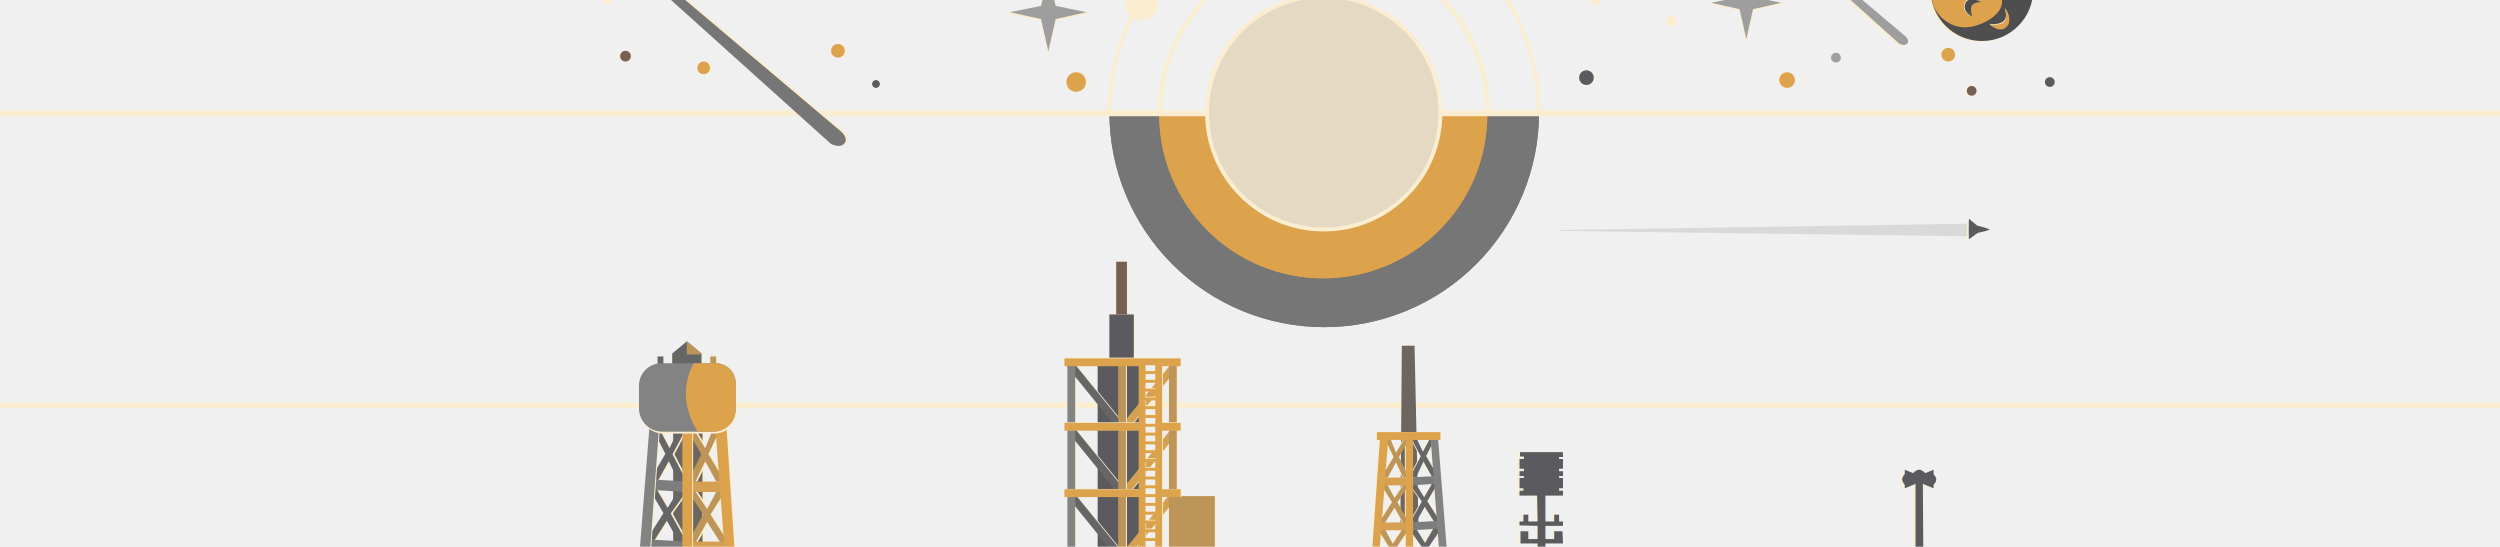
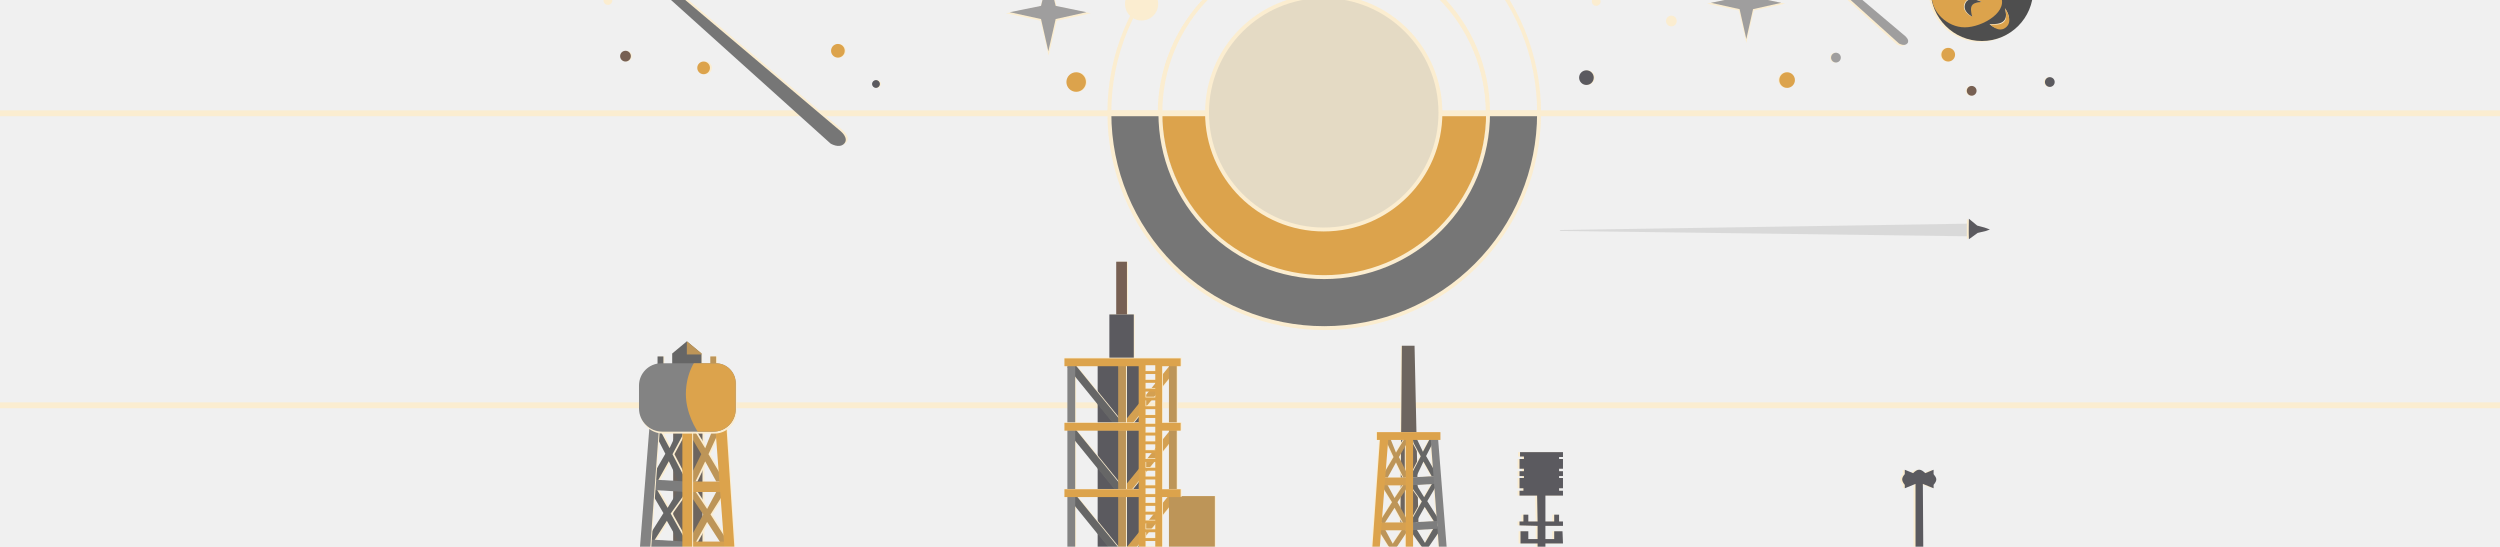
<svg xmlns="http://www.w3.org/2000/svg" width="2560" height="560" viewBox="0 0 2560 560" fill="none">
  <style>
   .floating{
        animation-name: floating;
        animation-iteration-count: infinite;
    }
    .floating.fl_1{animation-duration: 3.2s;}
    .floating.fl_2{animation-duration: 3.7s;}
    .floating.fl_3{animation-duration: 2.8s;}
    .floating.fl_4{animation-duration: 4s;}
    .floating.fl_5{animation-duration: 5s;}
    .floating.fl_6{animation-duration: 3.5s;}
    .floating.fl_7{animation-duration: 3.8s;}
    .floating.fl_8{animation-duration: 3.5s;}
    .floating.fl_9{animation-duration: 3.7s;}
    .floating.fl_10{animation-duration: 3.4s;}
    .floating.fl_11{animation-duration: 3s;}
    .floating.fl_12{animation-duration: 4.5s;}
    .floating.fl_13{animation-duration: 3.5s;}
    .floating.fl_14{animation-duration: 3.5s;}
    .floating.fl_15{animation-duration: 4.2s;}
    .floating.fl_16{animation-duration: 3.2s;}
    .floating.fl_17{animation-duration: 3.9s;}
    @keyframes floating {
        0%{transform:translateY(0); }
        50%{transform:translateY(10px);}
    }

    .rotate{
     transform-box: fill-box;
   transform-origin: top;
    display: block;
    -webkit-animation: rotating 20s linear infinite;
    animation-delay: 0.2s;
    }
       .rotate-2{
    animation-delay: 0.5s;
    animation-duration: 15s;
    }


    @-webkit-keyframes rotating {
        from{
            -webkit-transform: rotate(0deg);
        }
        to{
            -webkit-transform: rotate(360deg);
        }
}
</style>
  <g clip-path="url(#clip0_5_2722)">
    <mask id="mask0_5_2722" style="mask-type:luminance" maskUnits="userSpaceOnUse" x="0" y="0" width="2560" height="560">
      <path d="M2560 0H0V560H2560V0Z" fill="white" />
    </mask>
    <g mask="url(#mask0_5_2722)">
      <mask id="mask1_5_2722" style="mask-type:luminance" maskUnits="userSpaceOnUse" x="0" y="-45" width="2560" height="617">
        <path d="M2560 -45H0V572H2560V-45Z" fill="white" />
      </mask>
      <g mask="url(#mask1_5_2722)">
        <path d="M1572.5 556.5V572H1580.5V556.5H1598.5L1598 544H1589.5V552H1580.5V538.5H1598.5V534H1594.5V527H1589.5V534H1580.5V507.5H1598.5V502.5H1594.5V500H1598.5V489.5H1594.5V487.5H1598.5V482.5H1594.5V480H1598.5V470H1594.5V468H1598.5V463H1554.5V467.5H1558.5V470H1554V480H1558.5V482.5H1554V487.5H1558.5V489.5H1554V500H1558V502.5H1554V507.5H1572L1572.5 534H1563V527H1558V534H1554V538L1572.5 538.5V552H1563V544H1555V556.5H1572.5Z" fill="#FBEDD0" />
        <path d="M1574.5 556.5V572H1582.5V556.5H1600.5L1600 544H1591.5V552H1582.5V538.5H1600.5V534H1596.5V527H1591.5V534H1582.5V507.5H1600.5V502.5H1596.5V500H1600.5V489.5H1596.5V487.5H1600.5V482.5H1596.5V480H1600.5V470H1596.5V468H1600.5V463H1556.5V467.5H1560.5V470H1556V480H1560.5V482.5H1556V487.5H1560.5V489.5H1556V500H1560V502.5H1556V507.5H1574L1574.5 534H1565V527H1560V534H1556V538L1574.5 538.5V552H1565V544H1557V556.5H1574.5Z" fill="#5B5A5F" />
        <path d="M1959.5 495.5V572H1967.5L1967 495.5L1978 500V496.5C1982.4 491.326 1980.93 489.333 1978 485.5V481L1969.5 484.5C1964.74 479.992 1962.04 479.606 1957 484.5L1948.5 481V485.5C1944.9 489.704 1945.04 492.115 1948.5 496.5V500L1959.5 495.5Z" fill="#FBEDD0" />
        <path d="M1961.5 495.5V572H1969.5L1969 495.5L1980 500V496.5C1984.4 491.326 1982.93 489.333 1980 485.5V481L1971.5 484.5C1966.74 479.992 1964.04 479.606 1959 484.5L1950.5 481V485.5C1946.9 489.704 1947.04 492.115 1950.5 496.5V500L1961.5 495.5Z" fill="#5B5A5F" />
        <path d="M2017 229L1598 235.5L1597 236.5L2017 242V229Z" fill="#D9D9D9" />
        <path d="M2014.15 245C2013.81 238.167 2014.15 224.4 2014.15 224L2022.65 231L2030.15 233L2035.65 235L2031.65 236.5L2023.15 238.5L2014.15 245Z" fill="#FBEDD0" />
        <path d="M2016.15 245C2015.81 238.167 2016.15 224.4 2016.15 224L2024.65 231L2032.15 233L2037.65 235L2033.65 236.5L2025.15 238.5L2016.15 245Z" fill="#5B5A5F" />
        <path d="M0 415H2560" stroke="#FBEDD0" stroke-width="6" />
        <path d="M1155 268H1144V324H1155V268Z" fill="#FBEDD0" />
        <path d="M1154 268H1143V324H1154V268Z" fill="#776053" />
        <path fill-rule="evenodd" clip-rule="evenodd" d="M1162 322H1137V369H1125V569H1172V369H1162V322Z" fill="#FBEDD0" />
        <path fill-rule="evenodd" clip-rule="evenodd" d="M1161 322H1136V369H1124V569H1171V369H1161V322Z" fill="#5B5A5F" />
        <path d="M1101.05 505L1095 509.916L1145.55 572.162L1151.61 567.246L1101.05 505Z" fill="#FBEDD0" />
        <path d="M1101.05 438L1095 442.916L1145.55 505.162L1151.61 500.246L1101.05 438Z" fill="#FBEDD0" />
        <path d="M1100.05 371L1094 375.916L1144.55 438.162L1150.61 433.246L1100.05 371Z" fill="#FBEDD0" />
        <path d="M1198.93 374.241L1204.98 379.157L1157.06 438.162L1151 433.246L1198.93 374.241Z" fill="#FBEDD0" />
        <path d="M1198.93 441L1204.98 445.916L1157.06 504.921L1151 500.005L1198.93 441Z" fill="#FBEDD0" />
        <path d="M1198.93 506L1204.98 510.916L1157.06 569.921L1151 565.005L1198.93 506Z" fill="#FBEDD0" />
        <path d="M1102 373H1094V572H1102V373Z" fill="#FBEDD0" />
        <path d="M1100.05 505L1094 509.916L1144.55 572.162L1150.61 567.246L1100.05 505Z" fill="#666666" />
        <path d="M1100.05 438L1094 442.916L1144.55 505.162L1150.61 500.246L1100.05 438Z" fill="#666666" />
        <path d="M1099.05 371L1093 375.916L1143.55 438.162L1149.61 433.246L1099.05 371Z" fill="#666666" />
        <path d="M1197.93 374.241L1203.98 379.157L1156.06 438.162L1150 433.246L1197.93 374.241Z" fill="#D4A051" />
        <path d="M1197.93 441L1203.98 445.916L1156.06 504.921L1150 500.005L1197.93 441Z" fill="#D4A051" />
        <path d="M1197.93 506L1203.98 510.916L1156.06 569.921L1150 565.005L1197.93 506Z" fill="#D4A051" />
        <path d="M1101 373H1093V572H1101V373Z" fill="#838383" />
        <path fill-rule="evenodd" clip-rule="evenodd" d="M1154 373H1146V574H1154V373ZM1198 373H1206V508H1245V574H1206H1204H1198V373Z" fill="#FBEDD0" />
        <path fill-rule="evenodd" clip-rule="evenodd" d="M1153 373H1145V574H1153V373ZM1197 373H1205V508H1244V574H1205H1203H1197V373Z" fill="#BD9558" />
        <path fill-rule="evenodd" clip-rule="evenodd" d="M1166.64 366.235H1190.84H1210V374.264H1190.84V432.474H1210V440.503H1190.84V500.721H1210V508.75H1190.84V566.96H1210V578H1090V566.96H1166.64V508.75H1090V500.721H1166.64V440.503H1090V432.474H1166.64V374.264H1090V366.235H1166.64ZM1173.7 373.261H1183.7V379.261H1173.7V373.261ZM1183.7 382.261H1173.7V388.261H1183.7V382.261ZM1173.7 391.261H1183.7V397.261H1173.7V391.261ZM1183.7 400.261H1173.7V406.261H1183.7V400.261ZM1173.7 409.261H1183.7V415.261H1173.7V409.261ZM1183.7 418.261H1173.7V424.261H1183.7V418.261ZM1173.7 427.261H1183.7V433.261H1173.7V427.261ZM1183.7 436.261H1173.7V442.261H1183.7V436.261ZM1173.7 445.261H1183.7V451.261H1173.7V445.261ZM1183.7 454.261H1173.7V460.261H1183.7V454.261ZM1173.7 463.261H1183.7V469.261H1173.7V463.261ZM1183.7 472.261H1173.7V478.261H1183.7V472.261ZM1173.7 481.261H1183.7V487.261H1173.7V481.261ZM1183.7 490.261H1173.7V496.261H1183.7V490.261ZM1173.7 499.261H1183.7V505.261H1173.7V499.261ZM1183.7 508.261H1173.7V514.261H1183.7V508.261ZM1173.7 517.261H1183.7V523.261H1173.7V517.261ZM1183.7 526.261H1173.7V532.261H1183.7V526.261ZM1173.7 535.261H1183.7V541.261H1173.7V535.261ZM1183.7 544.261H1173.7V550.261H1183.7V544.261ZM1173.7 553.261H1183.7V559.261H1173.7V553.261ZM1183.7 562.261H1173.7V568.261H1183.7V562.261Z" fill="#FBEDD0" />
        <path fill-rule="evenodd" clip-rule="evenodd" d="M1166 367H1090V375H1166V433H1090V441H1166V501H1090V509H1166V567H1090V578H1209V567H1190V509H1209V501H1190V441H1209V433H1190V375H1209V367H1190H1166ZM1173 374H1183V380H1173V374ZM1183 383H1173V389H1183V383ZM1173 392H1183V398H1173V392ZM1183 401H1173V407H1183V401ZM1173 410H1183V416H1173V410ZM1183 419H1173V425H1183V419ZM1173 428H1183V434H1173V428ZM1183 437H1173V443H1183V437ZM1173 446H1183V452H1173V446ZM1183 455H1173V461H1183V455ZM1173 464H1183V470H1173V464ZM1183 473H1173V479H1183V473ZM1173 482H1183V488H1173V482ZM1183 491H1173V497H1183V491ZM1173 500H1183V506H1173V500ZM1183 509H1173V515H1183V509ZM1173 518H1183V524H1173V518ZM1183 527H1173V533H1183V527ZM1173 536H1183V542H1173V536ZM1183 545H1173V551H1183V545ZM1173 554H1183V560H1173V554ZM1183 563H1173V569H1183V563Z" fill="#DCA34C" />
        <path d="M1576 115C1576 143.891 1570.31 172.499 1559.25 199.19C1548.2 225.882 1531.99 250.135 1511.56 270.564C1491.13 290.992 1466.88 307.198 1440.19 318.254C1413.5 329.31 1384.89 335 1356 335C1327.11 335 1298.5 329.31 1271.81 318.254C1245.12 307.197 1220.87 290.992 1200.44 270.563C1180.01 250.135 1163.8 225.882 1152.75 199.19C1141.69 172.499 1136 143.891 1136 115H1189.95C1189.95 136.806 1194.24 158.399 1202.59 178.546C1210.93 198.692 1223.16 216.997 1238.58 232.417C1254 247.836 1272.31 260.068 1292.45 268.413C1312.6 276.757 1334.19 281.053 1356 281.053C1377.81 281.053 1399.4 276.757 1419.55 268.413C1439.69 260.068 1458 247.836 1473.42 232.417C1488.84 216.998 1501.07 198.692 1509.41 178.546C1517.76 158.399 1522.05 136.806 1522.05 115H1576Z" fill="#767676" />
        <path class="rotate" d="M1576 115C1576 143.891 1570.31 172.499 1559.25 199.19C1548.2 225.882 1531.99 250.135 1511.56 270.564C1491.13 290.992 1466.88 307.198 1440.19 318.254C1413.5 329.31 1384.89 335 1356 335C1327.11 335 1298.5 329.31 1271.81 318.254C1245.12 307.197 1220.87 290.992 1200.44 270.563C1180.01 250.135 1163.8 225.882 1152.75 199.19C1141.69 172.499 1136 143.891 1136 115H1189.95C1189.95 136.806 1194.24 158.399 1202.59 178.546C1210.93 198.692 1223.16 216.997 1238.58 232.417C1254 247.836 1272.31 260.068 1292.45 268.413C1312.6 276.757 1334.19 281.053 1356 281.053C1377.81 281.053 1399.4 276.757 1419.55 268.413C1439.69 260.068 1458 247.836 1473.42 232.417C1488.84 216.998 1501.07 198.692 1509.41 178.546C1517.76 158.399 1522.05 136.806 1522.05 115H1576Z" fill="#767676" />
        <path d="M1576 115C1576 86.109 1570.31 57.501 1559.25 30.81C1548.2 4.118 1531.99 -20.135 1511.56 -40.563C1491.13 -60.992 1466.88 -77.197 1440.19 -88.253C1413.5 -99.309 1384.89 -105 1356 -105C1327.11 -105 1298.5 -99.309 1271.81 -88.253C1245.12 -77.197 1220.87 -60.992 1200.44 -40.563C1180.01 -20.134 1163.8 4.118 1152.75 30.81C1141.69 57.501 1136 86.109 1136 115H1188.23C1188.23 92.969 1192.57 71.153 1201 50.799C1209.44 30.445 1221.79 11.95 1237.37 -3.628C1252.95 -19.207 1271.44 -31.564 1291.8 -39.995C1312.15 -48.426 1333.97 -52.766 1356 -52.766C1378.03 -52.766 1399.85 -48.426 1420.2 -39.995C1440.56 -31.564 1459.05 -19.207 1474.63 -3.628C1490.21 11.95 1502.56 30.445 1511 50.799C1519.43 71.153 1523.77 92.969 1523.77 115H1576Z" stroke="#FBEDD0" stroke-width="4" />
-         <path d="M1523 117C1523 139.062 1518.65 160.908 1510.21 181.291C1501.77 201.674 1489.39 220.194 1473.79 235.794C1458.19 251.394 1439.67 263.769 1419.29 272.212C1398.91 280.655 1377.06 285 1355 285C1332.94 285 1311.09 280.655 1290.71 272.212C1270.33 263.769 1251.81 251.394 1236.21 235.794C1220.61 220.194 1208.23 201.674 1199.79 181.291C1191.35 160.908 1187 139.062 1187 117H1239.96C1239.96 132.108 1242.93 147.068 1248.71 161.025C1254.5 174.983 1262.97 187.665 1273.65 198.348C1284.33 209.031 1297.02 217.505 1310.97 223.286C1324.93 229.068 1339.89 232.043 1355 232.044C1370.11 232.044 1385.07 229.068 1399.03 223.286C1412.98 217.505 1425.67 209.031 1436.35 198.348C1447.03 187.665 1455.5 174.983 1461.29 161.025C1467.07 147.068 1470.04 132.108 1470.04 117H1523Z" fill="#DCA34C" />
-         <path class="rotate rotate-2" d="M1523 117C1523 139.062 1518.65 160.908 1510.21 181.291C1501.77 201.674 1489.39 220.194 1473.79 235.794C1458.19 251.394 1439.67 263.769 1419.29 272.212C1398.91 280.655 1377.06 285 1355 285C1332.94 285 1311.09 280.655 1290.71 272.212C1270.33 263.769 1251.81 251.394 1236.21 235.794C1220.61 220.194 1208.23 201.674 1199.79 181.291C1191.35 160.908 1187 139.062 1187 117H1239.96C1239.96 132.108 1242.93 147.068 1248.71 161.025C1254.5 174.983 1262.97 187.665 1273.65 198.348C1284.33 209.031 1297.02 217.505 1310.97 223.286C1324.93 229.068 1339.89 232.043 1355 232.044C1370.11 232.044 1385.07 229.068 1399.03 223.286C1412.98 217.505 1425.67 209.031 1436.35 198.348C1447.03 187.665 1455.5 174.983 1461.29 161.025C1467.07 147.068 1470.04 132.108 1470.04 117H1523Z" fill="#DCA34C" />
+         <path d="M1522 115C1522 137.062 1517.7 158.908 1509.36 179.291C1501.02 199.674 1488.79 218.194 1473.38 233.794C1457.96 249.394 1439.66 261.769 1419.52 270.212C1399.39 278.655 1377.8 283 1356 283C1334.2 283 1312.61 278.655 1292.48 270.212C1272.34 261.769 1254.04 249.394 1238.62 233.794C1223.21 218.194 1210.98 199.674 1202.64 179.291C1194.3 158.908 1190 137.062 1190 115H1242.33C1242.33 130.108 1245.26 145.068 1250.98 159.025C1256.7 172.983 1265.07 185.665 1275.62 196.348C1286.17 207.031 1298.71 215.505 1312.49 221.286C1326.29 227.068 1341.07 230.043 1356 230.044C1370.93 230.044 1385.71 227.068 1399.51 221.286C1413.29 215.505 1425.83 207.031 1436.38 196.348C1446.93 185.665 1455.3 172.983 1461.02 159.025C1466.74 145.068 1469.67 130.108 1469.67 115H1522Z" fill="#DCA34C" />
+         <path class="rotate rotate-2" d="M1522 115C1522 137.062 1517.7 158.908 1509.36 179.291C1501.02 199.674 1488.79 218.194 1473.38 233.794C1457.96 249.394 1439.66 261.769 1419.52 270.212C1399.39 278.655 1377.8 283 1356 283C1334.2 283 1312.61 278.655 1292.48 270.212C1272.34 261.769 1254.04 249.394 1238.62 233.794C1223.21 218.194 1210.98 199.674 1202.64 179.291C1194.3 158.908 1190 137.062 1190 115H1242.33C1242.33 130.108 1245.26 145.068 1250.98 159.025C1256.7 172.983 1265.07 185.665 1275.62 196.348C1286.17 207.031 1298.71 215.505 1312.49 221.286C1326.29 227.068 1341.07 230.043 1356 230.044C1370.93 230.044 1385.71 227.068 1399.51 221.286C1413.29 215.505 1425.83 207.031 1436.38 196.348C1446.93 185.665 1455.3 172.983 1461.02 159.025C1466.74 145.068 1469.67 130.108 1469.67 115H1522Z" fill="#DCA34C" />
        <path d="M1187 116C1187 71.444 1204.7 28.712 1236.21 -2.794C1267.71 -34.3 1310.44 -52 1355 -52C1399.56 -52 1442.29 -34.3 1473.79 -2.794C1505.3 28.712 1523 71.444 1523 116H1472.6C1472.6 84.811 1460.21 54.899 1438.16 32.844C1416.1 10.79 1386.19 -1.6 1355 -1.6C1323.81 -1.6 1293.9 10.79 1271.84 32.844C1249.79 54.898 1237.4 84.811 1237.4 116H1187Z" stroke="#FBEDD0" stroke-width="3" />
        <path d="M721.328 437H691.328V575H721.328V437Z" fill="#FBEDD0" />
        <path d="M719.328 437H689.328V575H719.328V437Z" fill="#6D655F" />
        <path d="M727.472 465.066L736.155 446.363L737.491 439.016H732.148L724.132 459.055L712.777 440.352L709.437 439.016L708.769 445.695L720.124 465.066L710.105 485.105V493.121H714.113L724.132 472.414L735.487 493.121H740.831L742.167 489.781L727.472 465.066Z" fill="#FBEDD0" />
        <path d="M690.637 465.098L700.398 446.934L702.16 439.677L696.826 439.365L687.654 458.901L677.41 439.568L674.154 438.039L673.097 444.668L683.302 464.669L672.13 484.089L671.663 492.09L675.663 492.324L686.874 472.238L697.002 493.572L702.336 493.884L703.865 490.628L690.637 465.098Z" fill="#FBEDD0" />
        <path d="M729.556 526.815L741.499 507.816L739.976 499.8L736.823 501.185L726.083 521.175L712.777 501.185L710.8 499.8L709.437 507.816L722.128 526.815L710.105 548.561V556.577L714.113 555.909L726.083 534.435L739.495 555.241L743.449 555.909L745.507 551.901L729.556 526.815Z" fill="#FBEDD0" />
        <path d="M688.774 525.875L701.806 507.605L700.753 499.514L697.525 500.713L685.636 520.042L673.519 499.31L671.626 497.811L669.798 505.734L681.359 525.442L668.087 546.449L667.619 554.45L671.659 554.018L684.862 533.279L697.037 554.832L700.945 555.73L703.233 551.849L688.774 525.875Z" fill="#FBEDD0" />
        <path d="M725.472 465.066L734.155 446.363L735.491 439.016H730.148L722.132 459.054L710.777 440.352L707.437 439.016L706.769 445.695L718.124 465.066L708.105 485.105V493.12H712.113L722.132 472.414L733.487 493.12H738.831L740.167 489.781L725.472 465.066Z" fill="#BD9558" />
        <path d="M688.637 465.097L698.398 446.933L700.16 439.676L694.826 439.364L685.654 458.901L675.41 439.567L672.154 438.039L671.097 444.668L681.302 464.669L670.13 484.088L669.663 492.09L673.663 492.324L684.874 472.238L695.002 493.572L700.336 493.884L701.865 490.628L688.637 465.097Z" fill="#666666" />
        <path d="M727.556 526.815L739.499 507.815L737.976 499.8L734.823 501.185L724.083 521.175L710.777 501.185L708.8 499.8L707.437 507.815L720.128 526.815L708.105 548.561V556.576L712.113 555.908L724.083 534.435L737.495 555.24L741.449 555.908L743.507 551.901L727.556 526.815Z" fill="#BD9558" />
        <path d="M686.774 525.875L699.806 507.605L698.753 499.514L695.525 500.713L683.636 520.041L671.519 499.309L669.626 497.811L667.798 505.733L679.359 525.441L666.087 546.448L665.619 554.45L669.659 554.017L682.862 533.279L695.037 554.832L698.945 555.73L701.233 551.849L686.774 525.875Z" fill="#666666" />
        <path d="M708.105 554.573H742.839V565.26H708.105V554.573Z" fill="#D5A051" />
        <path d="M665.736 552.45L700.411 554.477L699.787 565.146L665.113 563.119L665.736 552.45Z" fill="#7D7D7D" />
        <path d="M706.769 493.12H741.503V503.808H706.769V493.12Z" fill="#D5A051" />
        <path d="M667.989 491.025L702.664 493.052L702.04 503.721L667.366 501.694L667.989 491.025Z" fill="#7D7D7D" />
        <path d="M665.688 577L675.707 439.683L666.328 433.5L655 577H665.688Z" fill="#FBEDD0" />
        <path d="M664.688 577L674.707 439.683L665.328 433.5L654 577H664.688Z" fill="#838383" />
        <path d="M745.175 441.687L754.53 584.002H744.511L733.329 435.5L709.773 438.5V584.002H699.754V437.5L669.329 436.5L662.348 431H749.183L745.175 433V441.687Z" fill="#FBEDD0" />
        <path d="M744.175 441.687L753.53 584.002H743.511L732.329 435.5L708.773 438.5V584.002H698.754V437.5L668.329 436.5L661.348 431H748.183L744.175 433V441.687Z" fill="#DCA34C" />
        <path d="M734.328 365H728.328V378H734.328V365Z" fill="#FBEDD0" />
        <path d="M733.328 365H727.328V378H733.328V365Z" fill="#BD9558" />
        <path d="M680.328 365H674.328V378H680.328V365Z" fill="#FBEDD0" />
        <path d="M679.328 365H673.328V378H679.328V365Z" fill="#666666" />
        <path d="M689 361.765L704 350L719 361.765V374H689V361.765Z" fill="#FBEDD0" />
        <path d="M688.328 362L703.328 349.5L718.328 362V375H688.328V362Z" fill="#666666" />
        <mask id="mask2_5_2722" style="mask-type:alpha" maskUnits="userSpaceOnUse" x="688" y="349" width="31" height="26">
          <path d="M688.328 362L703.328 349.5L718.328 362V375H688.328V362Z" fill="#666666" />
        </mask>
        <g mask="url(#mask2_5_2722)">
          <path d="M703.328 363V348L720.328 363H703.328Z" fill="#BD9558" />
        </g>
+         <path d="M1576 116C1576 144.891 1570.31 173.499 1559.25 200.19C1548.2 226.882 1531.99 251.135 1511.56 271.563C1491.13 291.992 1466.88 308.197 1440.19 319.253C1413.5 330.31 1384.89 336 1356 336C1327.11 336 1298.5 330.309 1271.81 319.253C1245.12 308.197 1220.87 291.992 1200.44 271.563C1180.01 251.135 1163.8 226.882 1152.75 200.19C1141.69 173.499 1136 144.891 1136 116H1188.23C1188.23 138.031 1192.57 159.847 1201 180.201C1209.44 200.555 1221.79 219.05 1237.37 234.628C1252.95 250.207 1271.44 262.564 1291.8 270.995C1312.15 279.426 1333.97 283.766 1356 283.766C1378.03 283.766 1399.85 279.426 1420.2 270.995C1440.56 262.564 1459.05 250.207 1474.63 234.628C1490.21 219.05 1502.56 200.556 1511 180.201C1519.43 159.847 1523.77 138.031 1523.77 116H1576Z" stroke="#FBEDD0" stroke-width="4" />
        <path d="M655.328 396.826C655.328 384.22 665.548 374 678.154 374H734.039C745.244 374 754.328 383.084 754.328 394.29V409V421.174C754.328 433.78 744.109 444 731.502 444H679.169C666.002 444 655.328 433.326 655.328 420.159V409V396.826Z" fill="#FBEDD0" />
        <path d="M654.328 394.826C654.328 382.22 664.548 372 677.154 372H733.038C744.244 372 753.328 381.084 753.328 392.29V407V419.174C753.328 431.78 743.108 442 730.502 442H678.169C665.002 442 654.328 431.326 654.328 418.159V407V394.826Z" fill="#838383" />
        <mask id="mask3_5_2722" style="mask-type:alpha" maskUnits="userSpaceOnUse" x="654" y="372" width="100" height="70">
          <path d="M654.328 394.826C654.328 382.22 664.548 372 677.154 372H733.038C744.244 372 753.328 381.084 753.328 392.29V407V419.174C753.328 431.78 743.108 442 730.502 442H678.169C665.002 442 654.328 431.326 654.328 418.159V407V394.826Z" fill="#838383" />
        </mask>
        <g mask="url(#mask3_5_2722)">
          <path d="M756.328 441.5V372C745.828 367.5 723.828 359 719.828 361C714.828 363.5 702.328 379.5 702.328 403.5C702.328 422.7 712.328 439.833 717.328 446L756.328 441.5Z" fill="#DCA34C" />
        </g>
        <path d="M0 116H2560" stroke="#FBEDD0" stroke-width="6" />
        <path d="M1355.5 235C1421.5 235 1475 181.498 1475 115.5C1475 49.502 1421.5 -4 1355.5 -4C1289.5 -4 1236 49.502 1236 115.5C1236 181.498 1289.5 235 1355.5 235Z" fill="#E4DAC4" stroke="#FBEDD0" stroke-width="4" />
        <path d="M1434.5 354.5L1433 536.5H1451.5L1447.5 354.5H1434.5Z" fill="#FBEDD0" />
        <path d="M1435.5 354L1434 536H1452.5L1448.5 354H1435.5Z" fill="#6D655F" />
        <path d="M1426 468L1419.5 454L1418.5 448.5H1422.5L1428.5 463.5L1437 449.5L1439.5 448.5L1440 453.5L1431.5 468L1439 483V489H1436L1428.5 473.5L1420 489H1416L1415 486.5L1426 468Z" fill="#FBEDD0" />
        <path d="M1453.83 467.284L1446.52 453.687L1445.2 448.255L1449.19 448.021L1456.06 462.646L1463.73 448.173L1466.17 447.029L1466.96 451.991L1459.32 466.963L1467.68 481.5L1468.03 487.489L1465.04 487.664L1456.64 472.629L1449.06 488.598L1445.07 488.832L1443.92 486.394L1453.83 467.284Z" fill="#FBEDD0" />
        <path d="M1424.44 514.222L1415.5 500L1416.64 494L1419 495.037L1427.04 510L1437 495.037L1438.48 494L1439.5 500L1430 514.222L1439 530.5V536.5L1436 536L1427.04 519.926L1417 535.5L1414.04 536L1412.5 533L1424.44 514.222Z" fill="#FBEDD0" />
        <path d="M1454.97 513.518L1445.21 499.842L1446 493.786L1448.42 494.683L1457.32 509.152L1466.39 493.633L1467.8 492.511L1469.17 498.441L1460.52 513.194L1470.45 528.919L1470.8 534.908L1467.78 534.584L1457.9 519.061L1448.78 535.194L1445.86 535.866L1444.14 532.961L1454.97 513.518Z" fill="#FBEDD0" />
        <path d="M1422.27 561.469L1412.33 545.667L1413.6 539L1416.22 540.152L1425.16 556.778L1436.22 540.152L1437.87 539L1439 545.667L1428.44 561.469L1437.87 579L1436.22 582.333L1434 581.5L1425.16 567.807L1417 580L1412.33 582.333H1409L1422.27 561.469Z" fill="#FBEDD0" />
        <path d="M1455.56 560.812L1444.72 545.616L1445.59 538.887L1448.28 539.884L1458.17 555.96L1468.24 538.716L1469.82 537.47L1474 542.5L1461.72 560.451L1472.15 577.402L1470.71 580.826L1468.44 580.123L1458.81 566.97L1451.38 579.618L1446.86 582.22L1443.53 582.415L1455.56 560.812Z" fill="#FBEDD0" />
        <path d="M1439 535H1413V543H1439V535Z" fill="#FBEDD0" />
        <path d="M1470.72 533.411L1444.76 534.929L1445.23 542.915L1471.18 541.398L1470.72 533.411Z" fill="#FBEDD0" />
        <path d="M1440 489H1414V497H1440V489Z" fill="#FBEDD0" />
        <path d="M1469.03 487.431L1443.07 488.949L1443.54 496.935L1469.49 495.418L1469.03 487.431Z" fill="#FBEDD0" />
        <path d="M1473.5 574.5L1464 449L1471.5 448L1481.5 574.5H1473.5Z" fill="#FBEDD0" />
        <path d="M1412 450.5L1403.5 572H1411L1420.5 450.5H1438.5V572H1446V450.5H1474V442.5H1409V450.5H1412Z" fill="#FBEDD0" />
        <path d="M1427 468L1420.5 454L1419.5 448.5H1423.5L1429.5 463.5L1438 449.5L1440.5 448.5L1441 453.5L1432.5 468L1440 483V489H1437L1429.5 473.5L1421 489H1417L1416 486.5L1427 468Z" fill="#BD9558" />
        <path d="M1454.83 467.284L1447.52 453.687L1446.2 448.255L1450.19 448.021L1457.06 462.646L1464.73 448.173L1467.17 447.029L1467.96 451.991L1460.32 466.963L1468.68 481.5L1469.03 487.489L1466.04 487.664L1457.64 472.629L1450.06 488.598L1446.07 488.832L1444.92 486.394L1454.83 467.284Z" fill="#666666" />
        <path d="M1425.44 514.222L1416.5 500L1417.64 494L1420 495.037L1428.04 510L1438 495.037L1439.48 494L1440.5 500L1431 514.222L1440 530.5V536.5L1437 536L1428.04 519.926L1418 535.5L1415.04 536L1413.5 533L1425.44 514.222Z" fill="#BD9558" />
        <path d="M1455.97 513.518L1446.21 499.842L1447 493.786L1449.42 494.683L1458.32 509.152L1467.39 493.633L1468.8 492.511L1470.17 498.441L1461.52 513.194L1471.45 528.919L1471.8 534.908L1468.78 534.584L1458.9 519.061L1449.78 535.194L1446.86 535.866L1445.14 532.961L1455.97 513.518Z" fill="#666666" />
        <path d="M1423.27 561.469L1413.33 545.667L1414.6 539L1417.22 540.152L1426.16 556.778L1437.22 540.152L1438.87 539L1440 545.667L1429.44 561.469L1438.87 579L1437.22 582.333L1435 581.5L1426.16 567.807L1418 580L1413.33 582.333H1410L1423.27 561.469Z" fill="#BD9558" />
        <path d="M1456.56 560.812L1445.72 545.616L1446.59 538.887L1449.28 539.884L1459.17 555.96L1469.24 538.716L1470.82 537.47L1475 542.5L1462.72 560.451L1473.15 577.402L1471.71 580.826L1469.44 580.123L1459.81 566.97L1452.38 579.618L1447.86 582.22L1444.53 582.415L1456.56 560.812Z" fill="#666666" />
        <path d="M1440 535H1414V543H1440V535Z" fill="#D5A051" />
        <path d="M1471.72 533.411L1445.76 534.929L1446.23 542.915L1472.18 541.398L1471.72 533.411Z" fill="#7D7D7D" />
        <path d="M1441 489H1415V497H1441V489Z" fill="#D5A051" />
        <path d="M1470.03 487.431L1444.07 488.949L1444.54 496.935L1470.49 495.418L1470.03 487.431Z" fill="#7D7D7D" />
        <path d="M1474.5 574.5L1465 449L1472.5 448L1482.5 574.5H1474.5Z" fill="#838383" />
        <path d="M1413 450.5L1404.5 572H1412L1421.5 450.5H1439.5V572H1447V450.5H1475V442.5H1410V450.5H1413Z" fill="#DCA34C" />
        <path d="M1942.57 45.521L1843 -44H1851.78L1948.93 37.961C1948.93 37.961 1954.07 42.195 1951.05 45.521C1948.02 48.848 1942.57 45.521 1942.57 45.521Z" fill="#FBEDD0" />
        <path d="M1944.57 44.521L1845 -45H1853.78L1950.93 36.961C1950.93 36.961 1956.07 41.195 1953.05 44.521C1950.02 47.848 1944.57 44.521 1944.57 44.521Z" fill="#9F9E9E" />
        <path class="fallingStar fall-1" d="M852.5 146L688 -2H702.5L863 133.5C863 133.5 871.5 140.5 866.5 146C861.5 151.5 852.5 146 852.5 146Z" fill="#FBEDD0" />
        <path class="fallingStar fall-1" d="M850.5 147L686 -1H700.5L861 134.5C861 134.5 869.5 141.5 864.5 147C859.5 152.5 850.5 147 850.5 147Z" fill="#767676" />
        <path class="floating fl_6" d="M1073.78 57L1065.46 21.196L1030 13.601L1065.46 6.549L1073.78 -26L1082.09 6.549L1117 13.601L1082.09 21.196L1073.78 57Z" fill="#FBEDD0" />
        <path class="floating fl_6" d="M1073.5 52.5L1066 19.5L1034 12.5L1066 6L1073.5 -24L1081 6L1112.5 12.5L1081 19.5L1073.5 52.5Z" fill="#9F9E9E" />
        <path class="floating fl_12" d="M1788.25 44L1780.61 10.784L1748 3.739L1780.61 -2.804L1788.25 -33L1795.9 -2.804L1828 3.739L1795.9 10.784L1788.25 44Z" fill="#FBEDD0" />
        <path class="floating fl_12" d="M1788.23 40L1781.35 9.373L1752 2.876L1781.35 -3.157L1788.23 -31L1795.11 -3.157L1824 2.876L1795.11 9.373L1788.23 40Z" fill="#9F9E9E" />
        <path d="M2027.5 43C2056.49 43 2080 19.495 2080 -9.5C2080 -38.495 2056.49 -62 2027.5 -62C1998.51 -62 1975 -38.495 1975 -9.5C1975 19.495 1998.51 43 2027.5 43Z" fill="#FBEDD0" />
        <path d="M2029.5 42C2058.49 42 2082 18.495 2082 -10.5C2082 -39.495 2058.49 -63 2029.5 -63C2000.51 -63 1977 -39.495 1977 -10.5C1977 18.495 2000.51 42 2029.5 42Z" fill="#4E4E4E" />
        <mask id="mask4_5_2722" style="mask-type:alpha" maskUnits="userSpaceOnUse" x="1977" y="-63" width="105" height="105">
          <path d="M2029.5 42C2058.49 42 2082 18.495 2082 -10.5C2082 -39.495 2058.49 -63 2029.5 -63C2000.51 -63 1977 -39.495 1977 -10.5C1977 18.495 2000.51 42 2029.5 42Z" fill="#4E4E4E" />
        </mask>
        <g mask="url(#mask4_5_2722)">
          <path d="M2047.5 -6C2059 11 2030.23 28 2012 28C1993.77 28 1978 12.016 1978 -4C1978 -20.016 1992.77 -33 2011 -33C2029.23 -33 2047.5 -22.016 2047.5 -6Z" fill="#DCA34C" />
          <path d="M2029 1.755C2018.5 2.561 2015.89 5.563 2019.07 17C2019.07 17 2008.09 11.918 2011.75 3.279C2015.41 -5.36 2029 1.755 2029 1.755Z" fill="#FBEDD0" />
          <path d="M2029 2C2018.96 2.794 2016.46 5.747 2019.5 17C2019.5 17 2009 12 2012.5 3.5C2016 -5 2029 2 2029 2Z" fill="#4E4E4E" />
          <path d="M2053.03 8.355C2055.77 17.792 2054.48 25.886 2037.21 24.529C2037.21 24.529 2045.97 33.375 2053.95 26.554C2061.92 19.732 2053.03 8.355 2053.03 8.355Z" fill="#FBEDD0" />
          <path d="M2053 8.5C2056 18.524 2055 27 2038 25C2038 25 2046.9 34.601 2054.5 27.685C2062.11 20.77 2053 8.5 2053 8.5Z" fill="#DCA34C" />
        </g>
        <path class="floating fl_15" d="M1994 63C1997.87 63 2001 59.866 2001 56C2001 52.134 1997.87 49 1994 49C1990.13 49 1987 52.134 1987 56C1987 59.866 1990.13 63 1994 63Z" fill="#FBEDD0" />
        <path class="floating fl_14" d="M1879 64C1881.76 64 1884 61.761 1884 59C1884 56.239 1881.76 54 1879 54C1876.24 54 1874 56.239 1874 59C1874 61.761 1876.24 64 1879 64Z" fill="#FBEDD0" />
        <path class="floating fl_17" d="M2098 89C2100.76 89 2103 86.761 2103 84C2103 81.239 2100.76 79 2098 79C2095.24 79 2093 81.239 2093 84C2093 86.761 2095.24 89 2098 89Z" fill="#FBEDD0" />
        <path class="floating fl_16" d="M2018 98C2020.76 98 2023 95.761 2023 93C2023 90.239 2020.76 88 2018 88C2015.24 88 2013 90.239 2013 93C2013 95.761 2015.24 98 2018 98Z" fill="#FBEDD0" />
        <path class="floating fl_4" d="M859 59C855.134 59 852 55.866 852 52C852 48.134 855.134 45 859 45C862.866 45 866 48.134 866 52C866 55.866 862.866 59 859 59Z" fill="#FBEDD0" />
        <path class="floating fl_3" d="M722.5 76C718.91 76 716 73.09 716 69.5C716 65.91 718.91 63 722.5 63C726.09 63 729 65.91 729 69.5C729 73.09 726.09 76 722.5 76Z" fill="#FBEDD0" />
        <path class="floating fl_13" d="M1829 90C1833.42 90 1837 86.418 1837 82C1837 77.582 1833.42 74 1829 74C1824.58 74 1821 77.582 1821 82C1821 86.418 1824.58 90 1829 90Z" fill="#FBEDD0" />
        <path class="floating fl_15" d="M1995 63C1998.87 63 2002 59.866 2002 56C2002 52.134 1998.87 49 1995 49C1991.13 49 1988 52.134 1988 56C1988 59.866 1991.13 63 1995 63Z" fill="#DCA34C" />
        <path class="floating fl_14" d="M1880 64C1882.76 64 1885 61.761 1885 59C1885 56.239 1882.76 54 1880 54C1877.24 54 1875 56.239 1875 59C1875 61.761 1877.24 64 1880 64Z" fill="#9F9E9E" />
        <path class="floating fl_17" d="M2099 89C2101.76 89 2104 86.761 2104 84C2104 81.239 2101.76 79 2099 79C2096.24 79 2094 81.239 2094 84C2094 86.761 2096.24 89 2099 89Z" fill="#5B5A5F" />
        <path class="floating fl_16" d="M2019 98C2021.76 98 2024 95.761 2024 93C2024 90.239 2021.76 88 2019 88C2016.24 88 2014 90.239 2014 93C2014 95.761 2016.24 98 2019 98Z" fill="#776053" />
        <path class="floating fl_4" d="M858 59C854.134 59 851 55.866 851 52C851 48.134 854.134 45 858 45C861.866 45 865 48.134 865 52C865 55.866 861.866 59 858 59Z" fill="#DCA34C" />
        <path class="floating fl_3" d="M720.5 76C716.91 76 714 73.09 714 69.5C714 65.91 716.91 63 720.5 63C724.09 63 727 65.91 727 69.5C727 73.09 724.09 76 720.5 76Z" fill="#DCA34C" />
        <path class="floating fl_13" d="M1830 90C1834.42 90 1838 86.418 1838 82C1838 77.582 1834.42 74 1830 74C1825.58 74 1822 77.582 1822 82C1822 86.418 1825.58 90 1830 90Z" fill="#DCA34C" />
        <path class="floating fl_11" d="M1711.5 27C1714.54 27 1717 24.538 1717 21.5C1717 18.462 1714.54 16 1711.5 16C1708.46 16 1706 18.462 1706 21.5C1706 24.538 1708.46 27 1711.5 27Z" fill="#FBEDD0" />
        <path class="floating fl_10" d="M1634.5 6C1636.99 6 1639 3.985 1639 1.5C1639 -0.985 1636.99 -3 1634.5 -3C1632.01 -3 1630 -0.985 1630 1.5C1630 3.985 1632.01 6 1634.5 6Z" fill="#FBEDD0" />
        <path class="floating fl_9" d="M1625.5 87C1629.64 87 1633 83.642 1633 79.5C1633 75.358 1629.64 72 1625.5 72C1621.36 72 1618 75.358 1618 79.5C1618 83.642 1621.36 87 1625.5 87Z" fill="#FBEDD0" />
        <path class="floating fl_9" d="M1624.5 87C1628.64 87 1632 83.642 1632 79.5C1632 75.358 1628.64 72 1624.5 72C1620.36 72 1617 75.358 1617 79.5C1617 83.642 1620.36 87 1624.5 87Z" fill="#5B5A5F" />
        <path class="floating fl_7" d="M1103 94C1097.48 94 1093 89.523 1093 84C1093 78.477 1097.48 74 1103 74C1108.52 74 1113 78.477 1113 84C1113 89.523 1108.52 94 1103 94Z" fill="#FBEDD0" />
        <path class="floating fl_7" d="M1102 94C1096.48 94 1092 89.523 1092 84C1092 78.477 1096.48 74 1102 74C1107.52 74 1112 78.477 1112 84C1112 89.523 1107.52 94 1102 94Z" fill="#DCA34C" />
        <path class="floating fl_8" d="M1169 21C1159.61 21 1152 13.389 1152 4C1152 -5.389 1159.61 -13 1169 -13C1178.39 -13 1186 -5.389 1186 4C1186 13.389 1178.39 21 1169 21Z" fill="#FBEDD0" />
        <path class="floating fl_5" d="M898 90C900.209 90 902 88.209 902 86C902 83.791 900.209 82 898 82C895.791 82 894 83.791 894 86C894 88.209 895.791 90 898 90Z" fill="#FBEDD0" />
        <path class="floating fl_2" d="M641.5 63C644.538 63 647 60.538 647 57.5C647 54.462 644.538 52 641.5 52C638.462 52 636 54.462 636 57.5C636 60.538 638.462 63 641.5 63Z" fill="#FBEDD0" />
        <path class="floating fl_5" d="M897 90C899.209 90 901 88.209 901 86C901 83.791 899.209 82 897 82C894.791 82 893 83.791 893 86C893 88.209 894.791 90 897 90Z" fill="#5B5A5F" />
        <path class="floating fl_2" d="M640.5 63C643.538 63 646 60.538 646 57.5C646 54.462 643.538 52 640.5 52C637.462 52 635 54.462 635 57.5C635 60.538 637.462 63 640.5 63Z" fill="#776053" />
        <path class="floating fl_1" d="M622.5 5C624.985 5 627 2.985 627 0.5C627 -1.985 624.985 -4 622.5 -4C620.015 -4 618 -1.985 618 0.5C618 2.985 620.015 5 622.5 5Z" fill="#FBEDD0" />
      </g>
    </g>
  </g>
  <defs>
    <clipPath id="clip0_5_2722">
      <rect width="2560" height="560" fill="white" />
    </clipPath>
  </defs>
</svg>
